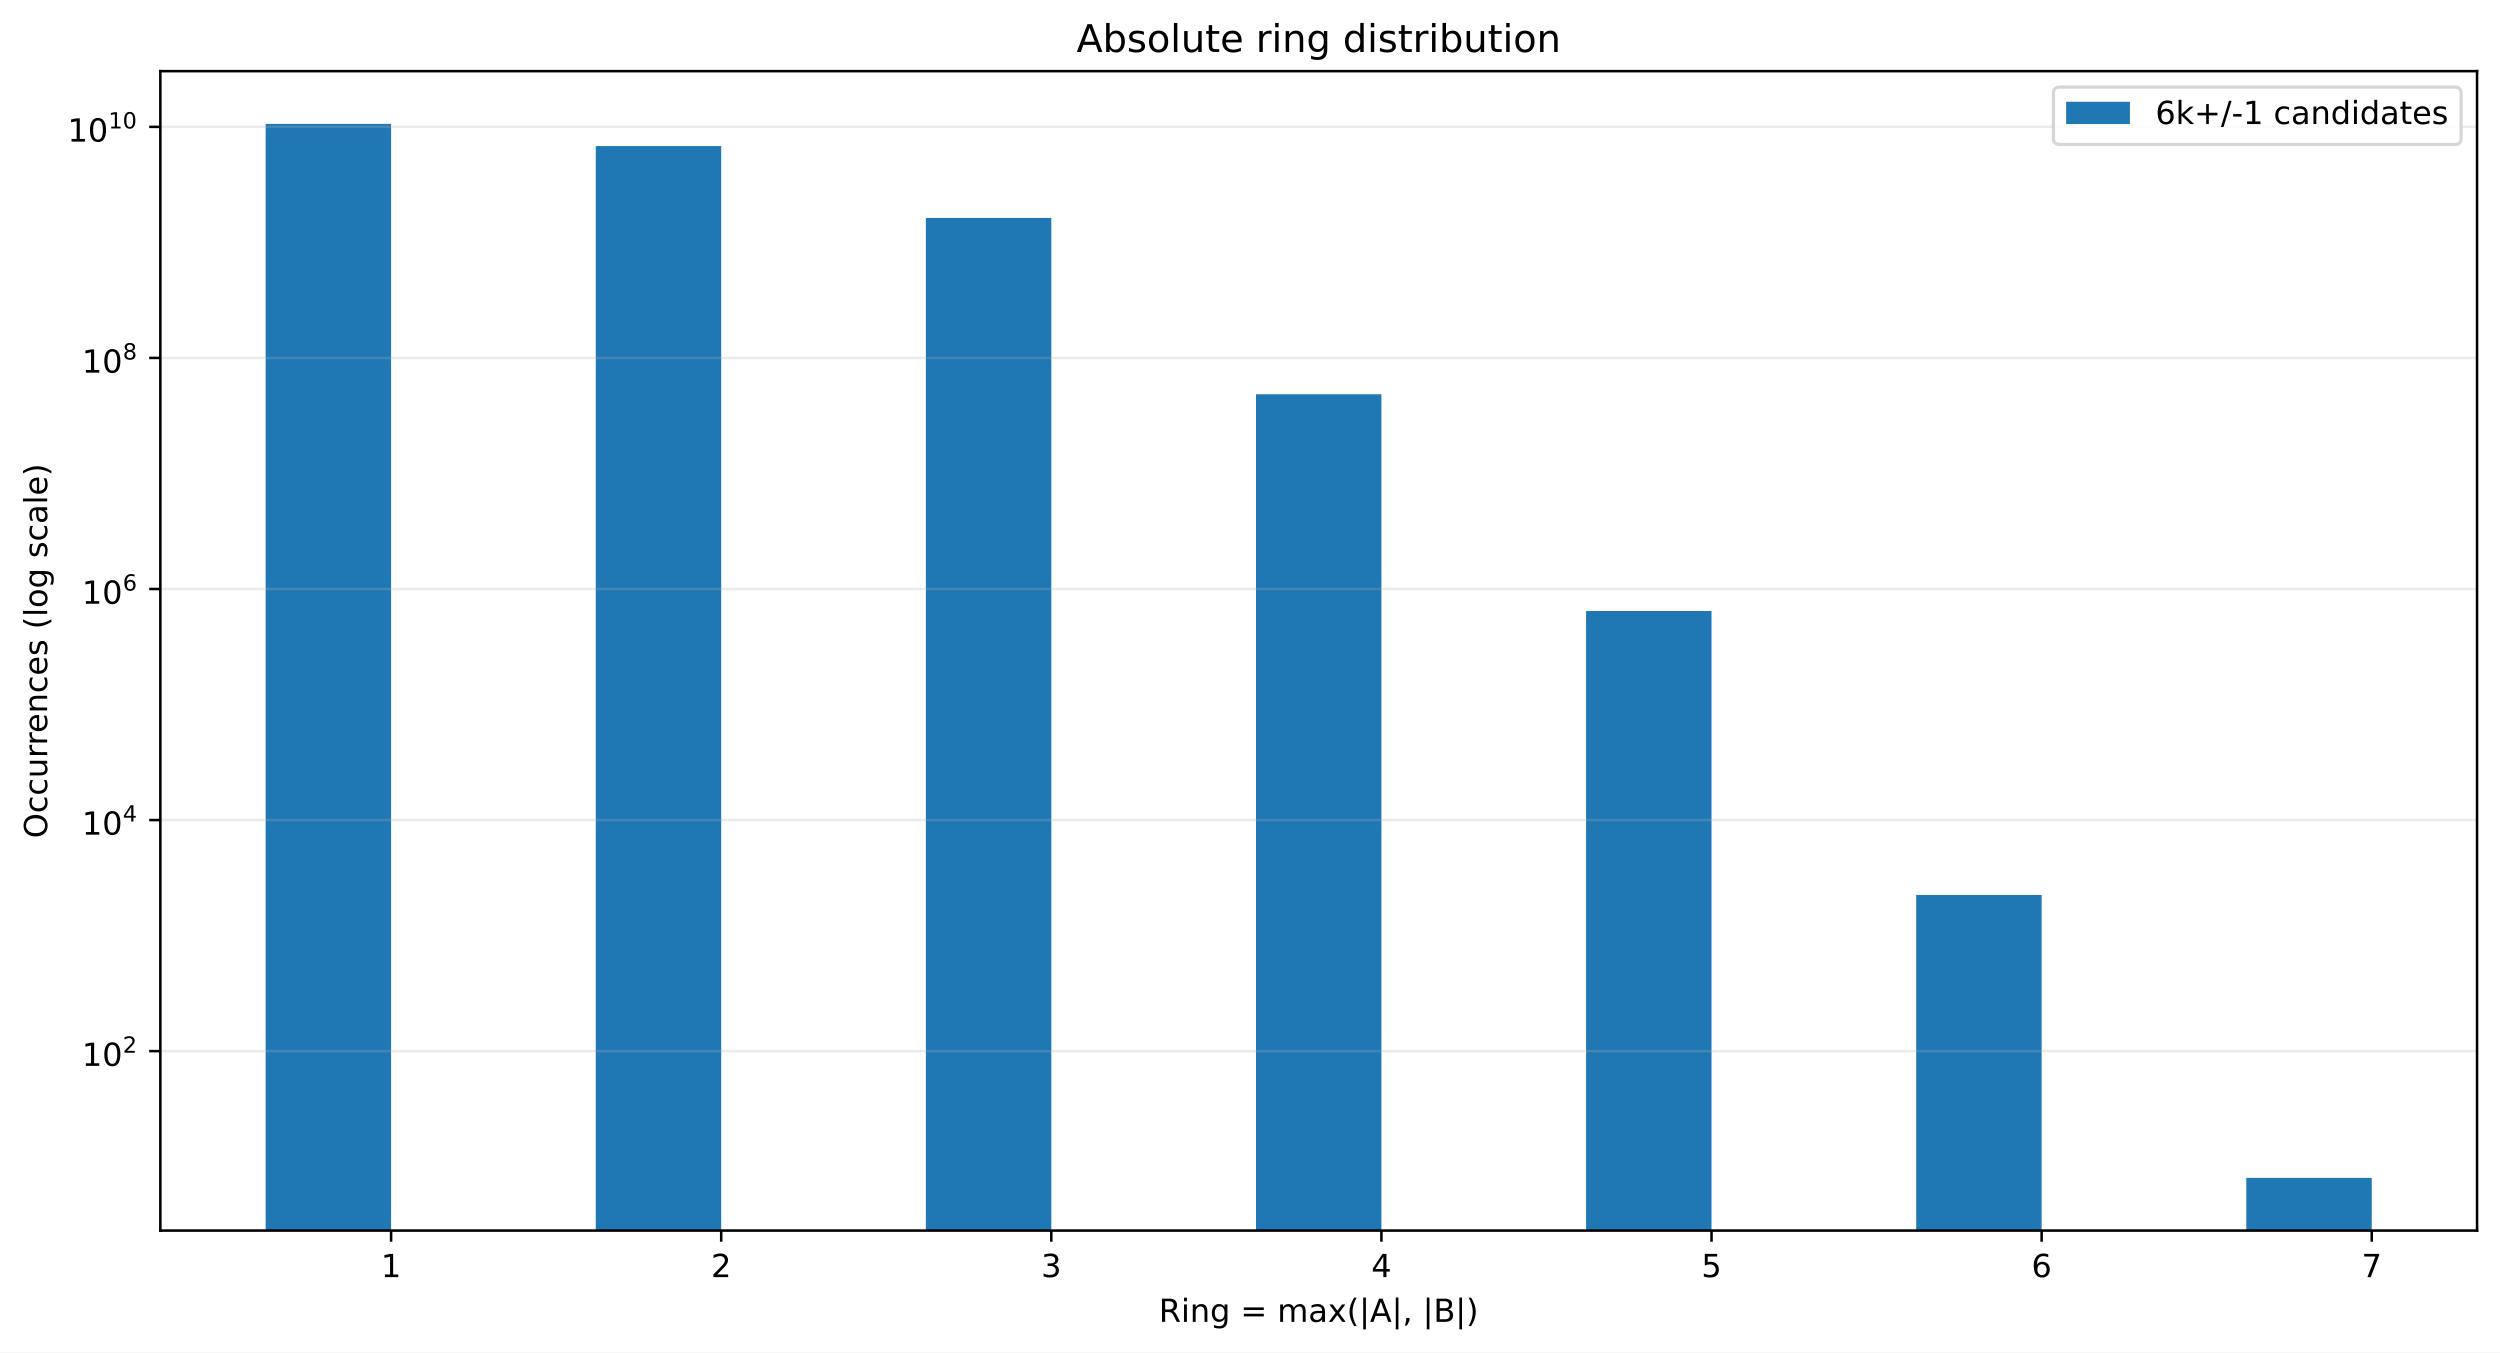
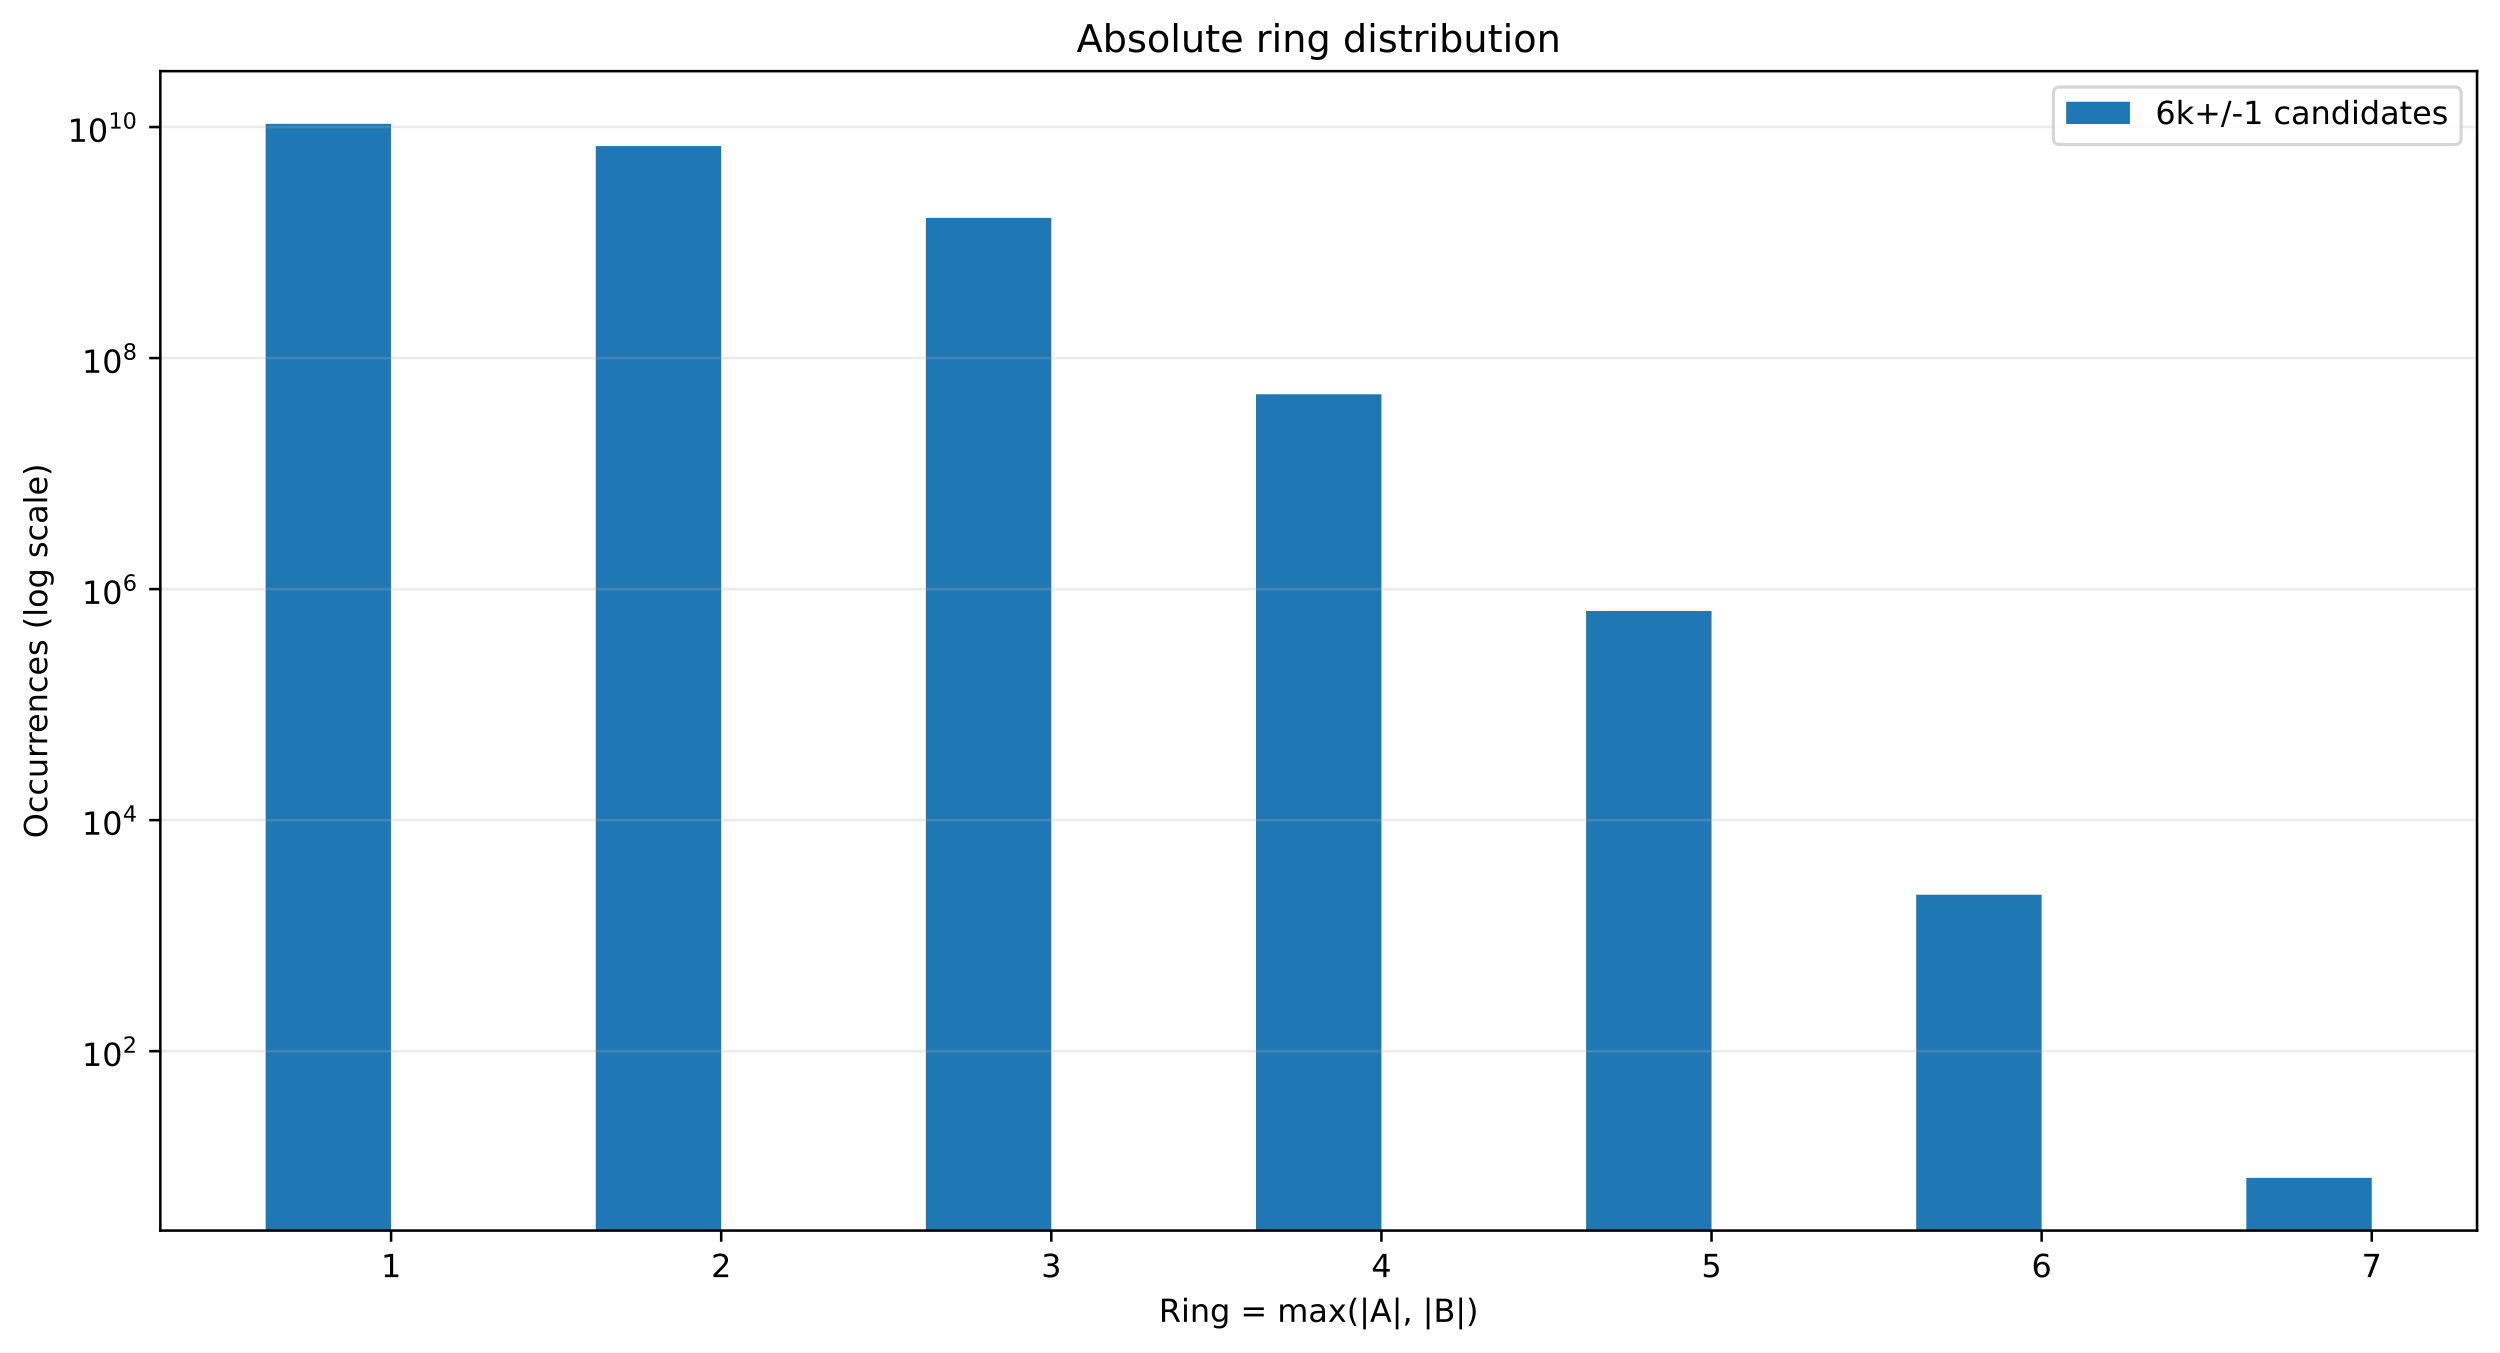
<svg xmlns="http://www.w3.org/2000/svg" xmlns:xlink="http://www.w3.org/1999/xlink" width="784.258pt" height="424.28pt" viewBox="0 0 784.258 424.28" version="1.1">
  <defs>
    <style type="text/css">*{stroke-linejoin: round; stroke-linecap: butt}</style>
  </defs>
  <g id="figure_1">
    <g id="patch_1">
      <path d="M 0 424.28  L 784.258 424.28  L 784.258 0  L 0 0  z " style="fill: #ffffff" />
    </g>
    <g id="axes_1">
      <g id="patch_2">
        <path d="M 50.301 386.036  L 777.058 386.036  L 777.058 22.318  L 50.301 22.318  z " style="fill: #ffffff" />
      </g>
      <g id="patch_3">
-         <path d="M 83.335 36646.084  L 122.687 36646.084  L 122.687 38.851  L 83.335 38.851  z " clip-path="url(#p91daa120c6)" style="fill: #1f77b4" />
+         <path d="M 83.335 36639.866  L 122.687 36639.866  L 122.687 38.851  L 83.335 38.851  z " clip-path="url(#p62191af6bd)" style="fill: #1f77b4" />
      </g>
      <g id="patch_4">
-         <path d="M 186.891 36646.084  L 226.243 36646.084  L 226.243 45.827  L 186.891 45.827  z " clip-path="url(#p91daa120c6)" style="fill: #1f77b4" />
+         <path d="M 186.891 36639.866  L 226.243 36639.866  L 226.243 45.826  L 186.891 45.826  z " clip-path="url(#p62191af6bd)" style="fill: #1f77b4" />
      </g>
      <g id="patch_5">
-         <path d="M 290.448 36646.084  L 329.799 36646.084  L 329.799 68.359  L 290.448 68.359  z " clip-path="url(#p91daa120c6)" style="fill: #1f77b4" />
+         <path d="M 290.448 36639.866  L 329.799 36639.866  L 329.799 68.354  L 290.448 68.354  z " clip-path="url(#p62191af6bd)" style="fill: #1f77b4" />
      </g>
      <g id="patch_6">
-         <path d="M 394.004 36646.084  L 433.355 36646.084  L 433.355 123.689  L 394.004 123.689  z " clip-path="url(#p91daa120c6)" style="fill: #1f77b4" />
+         <path d="M 394.004 36639.866  L 433.355 36639.866  L 433.355 123.674  L 394.004 123.674  z " clip-path="url(#p62191af6bd)" style="fill: #1f77b4" />
      </g>
      <g id="patch_7">
-         <path d="M 497.56 36646.084  L 536.912 36646.084  L 536.912 191.675  L 497.56 191.675  z " clip-path="url(#p91daa120c6)" style="fill: #1f77b4" />
+         <path d="M 497.56 36639.866  L 536.912 36639.866  L 536.912 191.649  L 497.56 191.649  z " clip-path="url(#p62191af6bd)" style="fill: #1f77b4" />
      </g>
      <g id="patch_8">
-         <path d="M 601.116 36646.084  L 640.468 36646.084  L 640.468 280.739  L 601.116 280.739  z " clip-path="url(#p91daa120c6)" style="fill: #1f77b4" />
+         <path d="M 601.116 36639.866  L 640.468 36639.866  L 640.468 280.677  L 601.116 280.677  z " clip-path="url(#p62191af6bd)" style="fill: #1f77b4" />
      </g>
      <g id="patch_9">
-         <path d="M 704.673 36646.084  L 744.024 36646.084  L 744.024 369.503  L 704.673 369.503  z " clip-path="url(#p91daa120c6)" style="fill: #1f77b4" />
+         <path d="M 704.673 36639.866  L 744.024 36639.866  L 744.024 369.503  L 704.673 369.503  z " clip-path="url(#p62191af6bd)" style="fill: #1f77b4" />
      </g>
      <g id="matplotlib.axis_1">
        <g id="xtick_1">
          <g id="line2d_1">
            <defs>
-               <path id="m71ff2206bf" d="M 0 0  L 0 3.5  " style="stroke: #000000; stroke-width: 0.8" />
+               <path id="m7732b239c2" d="M 0 0  L 0 3.5  " style="stroke: #000000; stroke-width: 0.8" />
            </defs>
            <g>
-               <use xlink:href="#m71ff2206bf" x="122.687" y="386.036" style="stroke: #000000; stroke-width: 0.8" />
+               <use xlink:href="#m7732b239c2" x="122.687" y="386.036" style="stroke: #000000; stroke-width: 0.8" />
            </g>
          </g>
          <g id="text_1">
            <g transform="translate(119.5053 400.6334) scale(0.1 -0.1)">
              <defs>
                <path id="DejaVuSans-14" d="M 794 531  L 1825 531  L 1825 4091  L 703 3866  L 703 4441  L 1819 4666  L 2450 4666  L 2450 531  L 3481 531  L 3481 0  L 794 0  L 794 531  z " transform="scale(0.015625)" />
              </defs>
              <use xlink:href="#DejaVuSans-14" />
            </g>
          </g>
        </g>
        <g id="xtick_2">
          <g id="line2d_2">
            <g>
-               <use xlink:href="#m71ff2206bf" x="226.243" y="386.036" style="stroke: #000000; stroke-width: 0.8" />
+               <use xlink:href="#m7732b239c2" x="226.243" y="386.036" style="stroke: #000000; stroke-width: 0.8" />
            </g>
          </g>
          <g id="text_2">
            <g transform="translate(223.0616 400.6334) scale(0.1 -0.1)">
              <defs>
                <path id="DejaVuSans-15" d="M 1228 531  L 3431 531  L 3431 0  L 469 0  L 469 531  Q 828 903 1448 1529  Q 2069 2156 2228 2338  Q 2531 2678 2651 2914  Q 2772 3150 2772 3378  Q 2772 3750 2511 3984  Q 2250 4219 1831 4219  Q 1534 4219 1204 4116  Q 875 4013 500 3803  L 500 4441  Q 881 4594 1212 4672  Q 1544 4750 1819 4750  Q 2544 4750 2975 4387  Q 3406 4025 3406 3419  Q 3406 3131 3298 2873  Q 3191 2616 2906 2266  Q 2828 2175 2409 1742  Q 1991 1309 1228 531  z " transform="scale(0.015625)" />
              </defs>
              <use xlink:href="#DejaVuSans-15" />
            </g>
          </g>
        </g>
        <g id="xtick_3">
          <g id="line2d_3">
            <g>
-               <use xlink:href="#m71ff2206bf" x="329.799" y="386.036" style="stroke: #000000; stroke-width: 0.8" />
+               <use xlink:href="#m7732b239c2" x="329.799" y="386.036" style="stroke: #000000; stroke-width: 0.8" />
            </g>
          </g>
          <g id="text_3">
            <g transform="translate(326.6178 400.6334) scale(0.1 -0.1)">
              <defs>
                <path id="DejaVuSans-16" d="M 2597 2516  Q 3050 2419 3304 2112  Q 3559 1806 3559 1356  Q 3559 666 3084 287  Q 2609 -91 1734 -91  Q 1441 -91 1130 -33  Q 819 25 488 141  L 488 750  Q 750 597 1062 519  Q 1375 441 1716 441  Q 2309 441 2620 675  Q 2931 909 2931 1356  Q 2931 1769 2642 2001  Q 2353 2234 1838 2234  L 1294 2234  L 1294 2753  L 1863 2753  Q 2328 2753 2575 2939  Q 2822 3125 2822 3475  Q 2822 3834 2567 4026  Q 2313 4219 1838 4219  Q 1578 4219 1281 4162  Q 984 4106 628 3988  L 628 4550  Q 988 4650 1302 4700  Q 1616 4750 1894 4750  Q 2613 4750 3031 4423  Q 3450 4097 3450 3541  Q 3450 3153 3228 2886  Q 3006 2619 2597 2516  z " transform="scale(0.015625)" />
              </defs>
              <use xlink:href="#DejaVuSans-16" />
            </g>
          </g>
        </g>
        <g id="xtick_4">
          <g id="line2d_4">
            <g>
-               <use xlink:href="#m71ff2206bf" x="433.355" y="386.036" style="stroke: #000000; stroke-width: 0.8" />
+               <use xlink:href="#m7732b239c2" x="433.355" y="386.036" style="stroke: #000000; stroke-width: 0.8" />
            </g>
          </g>
          <g id="text_4">
            <g transform="translate(430.174 400.6334) scale(0.1 -0.1)">
              <defs>
                <path id="DejaVuSans-17" d="M 2419 4116  L 825 1625  L 2419 1625  L 2419 4116  z M 2253 4666  L 3047 4666  L 3047 1625  L 3713 1625  L 3713 1100  L 3047 1100  L 3047 0  L 2419 0  L 2419 1100  L 313 1100  L 313 1709  L 2253 4666  z " transform="scale(0.015625)" />
              </defs>
              <use xlink:href="#DejaVuSans-17" />
            </g>
          </g>
        </g>
        <g id="xtick_5">
          <g id="line2d_5">
            <g>
-               <use xlink:href="#m71ff2206bf" x="536.912" y="386.036" style="stroke: #000000; stroke-width: 0.8" />
+               <use xlink:href="#m7732b239c2" x="536.912" y="386.036" style="stroke: #000000; stroke-width: 0.8" />
            </g>
          </g>
          <g id="text_5">
            <g transform="translate(533.7303 400.6334) scale(0.1 -0.1)">
              <defs>
                <path id="DejaVuSans-18" d="M 691 4666  L 3169 4666  L 3169 4134  L 1269 4134  L 1269 2991  Q 1406 3038 1543 3061  Q 1681 3084 1819 3084  Q 2600 3084 3056 2656  Q 3513 2228 3513 1497  Q 3513 744 3044 326  Q 2575 -91 1722 -91  Q 1428 -91 1123 -41  Q 819 9 494 109  L 494 744  Q 775 591 1075 516  Q 1375 441 1709 441  Q 2250 441 2565 725  Q 2881 1009 2881 1497  Q 2881 1984 2565 2268  Q 2250 2553 1709 2553  Q 1456 2553 1204 2497  Q 953 2441 691 2322  L 691 4666  z " transform="scale(0.015625)" />
              </defs>
              <use xlink:href="#DejaVuSans-18" />
            </g>
          </g>
        </g>
        <g id="xtick_6">
          <g id="line2d_6">
            <g>
-               <use xlink:href="#m71ff2206bf" x="640.468" y="386.036" style="stroke: #000000; stroke-width: 0.8" />
+               <use xlink:href="#m7732b239c2" x="640.468" y="386.036" style="stroke: #000000; stroke-width: 0.8" />
            </g>
          </g>
          <g id="text_6">
            <g transform="translate(637.2865 400.6334) scale(0.1 -0.1)">
              <defs>
                <path id="DejaVuSans-19" d="M 2113 2584  Q 1688 2584 1439 2293  Q 1191 2003 1191 1497  Q 1191 994 1439 701  Q 1688 409 2113 409  Q 2538 409 2786 701  Q 3034 994 3034 1497  Q 3034 2003 2786 2293  Q 2538 2584 2113 2584  z M 3366 4563  L 3366 3988  Q 3128 4100 2886 4159  Q 2644 4219 2406 4219  Q 1781 4219 1451 3797  Q 1122 3375 1075 2522  Q 1259 2794 1537 2939  Q 1816 3084 2150 3084  Q 2853 3084 3261 2657  Q 3669 2231 3669 1497  Q 3669 778 3244 343  Q 2819 -91 2113 -91  Q 1303 -91 875 529  Q 447 1150 447 2328  Q 447 3434 972 4092  Q 1497 4750 2381 4750  Q 2619 4750 2861 4703  Q 3103 4656 3366 4563  z " transform="scale(0.015625)" />
              </defs>
              <use xlink:href="#DejaVuSans-19" />
            </g>
          </g>
        </g>
        <g id="xtick_7">
          <g id="line2d_7">
            <g>
-               <use xlink:href="#m71ff2206bf" x="744.024" y="386.036" style="stroke: #000000; stroke-width: 0.8" />
+               <use xlink:href="#m7732b239c2" x="744.024" y="386.036" style="stroke: #000000; stroke-width: 0.8" />
            </g>
          </g>
          <g id="text_7">
            <g transform="translate(740.8427 400.6334) scale(0.1 -0.1)">
              <defs>
                <path id="DejaVuSans-1a" d="M 525 4666  L 3525 4666  L 3525 4397  L 1831 0  L 1172 0  L 2766 4134  L 525 4134  L 525 4666  z " transform="scale(0.015625)" />
              </defs>
              <use xlink:href="#DejaVuSans-1a" />
            </g>
          </g>
        </g>
        <g id="text_8">
          <g transform="translate(363.5437 414.678) scale(0.1 -0.1)">
            <defs>
              <path id="DejaVuSans-35" d="M 2841 2188  Q 3044 2119 3236 1894  Q 3428 1669 3622 1275  L 4263 0  L 3584 0  L 2988 1197  Q 2756 1666 2539 1819  Q 2322 1972 1947 1972  L 1259 1972  L 1259 0  L 628 0  L 628 4666  L 2053 4666  Q 2853 4666 3247 4331  Q 3641 3997 3641 3322  Q 3641 2881 3436 2590  Q 3231 2300 2841 2188  z M 1259 4147  L 1259 2491  L 2053 2491  Q 2509 2491 2742 2702  Q 2975 2913 2975 3322  Q 2975 3731 2742 3939  Q 2509 4147 2053 4147  L 1259 4147  z " transform="scale(0.015625)" />
              <path id="DejaVuSans-4c" d="M 603 3500  L 1178 3500  L 1178 0  L 603 0  L 603 3500  z M 603 4863  L 1178 4863  L 1178 4134  L 603 4134  L 603 4863  z " transform="scale(0.015625)" />
              <path id="DejaVuSans-51" d="M 3513 2113  L 3513 0  L 2938 0  L 2938 2094  Q 2938 2591 2744 2837  Q 2550 3084 2163 3084  Q 1697 3084 1428 2787  Q 1159 2491 1159 1978  L 1159 0  L 581 0  L 581 3500  L 1159 3500  L 1159 2956  Q 1366 3272 1645 3428  Q 1925 3584 2291 3584  Q 2894 3584 3203 3211  Q 3513 2838 3513 2113  z " transform="scale(0.015625)" />
              <path id="DejaVuSans-4a" d="M 2906 1791  Q 2906 2416 2648 2759  Q 2391 3103 1925 3103  Q 1463 3103 1205 2759  Q 947 2416 947 1791  Q 947 1169 1205 825  Q 1463 481 1925 481  Q 2391 481 2648 825  Q 2906 1169 2906 1791  z M 3481 434  Q 3481 -459 3084 -895  Q 2688 -1331 1869 -1331  Q 1566 -1331 1297 -1286  Q 1028 -1241 775 -1147  L 775 -588  Q 1028 -725 1275 -790  Q 1522 -856 1778 -856  Q 2344 -856 2625 -561  Q 2906 -266 2906 331  L 2906 616  Q 2728 306 2450 153  Q 2172 0 1784 0  Q 1141 0 747 490  Q 353 981 353 1791  Q 353 2603 747 3093  Q 1141 3584 1784 3584  Q 2172 3584 2450 3431  Q 2728 3278 2906 2969  L 2906 3500  L 3481 3500  L 3481 434  z " transform="scale(0.015625)" />
              <path id="DejaVuSans-3" transform="scale(0.015625)" />
              <path id="DejaVuSans-20" d="M 678 2906  L 4684 2906  L 4684 2381  L 678 2381  L 678 2906  z M 678 1631  L 4684 1631  L 4684 1100  L 678 1100  L 678 1631  z " transform="scale(0.015625)" />
              <path id="DejaVuSans-50" d="M 3328 2828  Q 3544 3216 3844 3400  Q 4144 3584 4550 3584  Q 5097 3584 5394 3201  Q 5691 2819 5691 2113  L 5691 0  L 5113 0  L 5113 2094  Q 5113 2597 4934 2840  Q 4756 3084 4391 3084  Q 3944 3084 3684 2787  Q 3425 2491 3425 1978  L 3425 0  L 2847 0  L 2847 2094  Q 2847 2600 2669 2842  Q 2491 3084 2119 3084  Q 1678 3084 1418 2786  Q 1159 2488 1159 1978  L 1159 0  L 581 0  L 581 3500  L 1159 3500  L 1159 2956  Q 1356 3278 1631 3431  Q 1906 3584 2284 3584  Q 2666 3584 2933 3390  Q 3200 3197 3328 2828  z " transform="scale(0.015625)" />
              <path id="DejaVuSans-44" d="M 2194 1759  Q 1497 1759 1228 1600  Q 959 1441 959 1056  Q 959 750 1161 570  Q 1363 391 1709 391  Q 2188 391 2477 730  Q 2766 1069 2766 1631  L 2766 1759  L 2194 1759  z M 3341 1997  L 3341 0  L 2766 0  L 2766 531  Q 2569 213 2275 61  Q 1981 -91 1556 -91  Q 1019 -91 701 211  Q 384 513 384 1019  Q 384 1609 779 1909  Q 1175 2209 1959 2209  L 2766 2209  L 2766 2266  Q 2766 2663 2505 2880  Q 2244 3097 1772 3097  Q 1472 3097 1187 3025  Q 903 2953 641 2809  L 641 3341  Q 956 3463 1253 3523  Q 1550 3584 1831 3584  Q 2591 3584 2966 3190  Q 3341 2797 3341 1997  z " transform="scale(0.015625)" />
              <path id="DejaVuSans-5b" d="M 3513 3500  L 2247 1797  L 3578 0  L 2900 0  L 1881 1375  L 863 0  L 184 0  L 1544 1831  L 300 3500  L 978 3500  L 1906 2253  L 2834 3500  L 3513 3500  z " transform="scale(0.015625)" />
              <path id="DejaVuSans-b" d="M 1984 4856  Q 1566 4138 1362 3434  Q 1159 2731 1159 2009  Q 1159 1288 1364 580  Q 1569 -128 1984 -844  L 1484 -844  Q 1016 -109 783 600  Q 550 1309 550 2009  Q 550 2706 781 3412  Q 1013 4119 1484 4856  L 1984 4856  z " transform="scale(0.015625)" />
              <path id="DejaVuSans-5f" d="M 1344 4891  L 1344 -1509  L 813 -1509  L 813 4891  L 1344 4891  z " transform="scale(0.015625)" />
              <path id="DejaVuSans-24" d="M 2188 4044  L 1331 1722  L 3047 1722  L 2188 4044  z M 1831 4666  L 2547 4666  L 4325 0  L 3669 0  L 3244 1197  L 1141 1197  L 716 0  L 50 0  L 1831 4666  z " transform="scale(0.015625)" />
              <path id="DejaVuSans-f" d="M 750 794  L 1409 794  L 1409 256  L 897 -744  L 494 -744  L 750 256  L 750 794  z " transform="scale(0.015625)" />
              <path id="DejaVuSans-25" d="M 1259 2228  L 1259 519  L 2272 519  Q 2781 519 3026 730  Q 3272 941 3272 1375  Q 3272 1813 3026 2020  Q 2781 2228 2272 2228  L 1259 2228  z M 1259 4147  L 1259 2741  L 2194 2741  Q 2656 2741 2882 2914  Q 3109 3088 3109 3444  Q 3109 3797 2882 3972  Q 2656 4147 2194 4147  L 1259 4147  z M 628 4666  L 2241 4666  Q 2963 4666 3353 4366  Q 3744 4066 3744 3513  Q 3744 3084 3544 2831  Q 3344 2578 2956 2516  Q 3422 2416 3680 2098  Q 3938 1781 3938 1306  Q 3938 681 3513 340  Q 3088 0 2303 0  L 628 0  L 628 4666  z " transform="scale(0.015625)" />
              <path id="DejaVuSans-c" d="M 513 4856  L 1013 4856  Q 1481 4119 1714 3412  Q 1947 2706 1947 2009  Q 1947 1309 1714 600  Q 1481 -109 1013 -844  L 513 -844  Q 928 -128 1133 580  Q 1338 1288 1338 2009  Q 1338 2731 1133 3434  Q 928 4138 513 4856  z " transform="scale(0.015625)" />
            </defs>
            <use xlink:href="#DejaVuSans-35" />
            <use xlink:href="#DejaVuSans-4c" transform="translate(69.48438 0)" />
            <use xlink:href="#DejaVuSans-51" transform="translate(97.26562 0)" />
            <use xlink:href="#DejaVuSans-4a" transform="translate(160.6406 0)" />
            <use xlink:href="#DejaVuSans-3" transform="translate(224.125 0)" />
            <use xlink:href="#DejaVuSans-20" transform="translate(255.9062 0)" />
            <use xlink:href="#DejaVuSans-3" transform="translate(339.7031 0)" />
            <use xlink:href="#DejaVuSans-50" transform="translate(371.4844 0)" />
            <use xlink:href="#DejaVuSans-44" transform="translate(468.8906 0)" />
            <use xlink:href="#DejaVuSans-5b" transform="translate(530.1719 0)" />
            <use xlink:href="#DejaVuSans-b" transform="translate(589.3594 0)" />
            <use xlink:href="#DejaVuSans-5f" transform="translate(628.375 0)" />
            <use xlink:href="#DejaVuSans-24" transform="translate(662.0625 0)" />
            <use xlink:href="#DejaVuSans-5f" transform="translate(730.4688 0)" />
            <use xlink:href="#DejaVuSans-f" transform="translate(764.1562 0)" />
            <use xlink:href="#DejaVuSans-3" transform="translate(795.9375 0)" />
            <use xlink:href="#DejaVuSans-5f" transform="translate(827.7188 0)" />
            <use xlink:href="#DejaVuSans-25" transform="translate(861.4062 0)" />
            <use xlink:href="#DejaVuSans-5f" transform="translate(930.0156 0)" />
            <use xlink:href="#DejaVuSans-c" transform="translate(963.7031 0)" />
          </g>
        </g>
      </g>
      <g id="matplotlib.axis_2">
        <g id="ytick_1">
          <g id="line2d_8">
-             <path d="M 50.301 329.747  L 777.058 329.747  " clip-path="url(#p91daa120c6)" style="fill: none; stroke: #b0b0b0; stroke-opacity: 0.25; stroke-width: 0.8; stroke-linecap: square" />
+             <path d="M 50.301 329.754  L 777.058 329.754  " clip-path="url(#p62191af6bd)" style="fill: none; stroke: #b0b0b0; stroke-opacity: 0.25; stroke-width: 0.8; stroke-linecap: square" />
          </g>
          <g id="line2d_9">
            <defs>
-               <path id="m5c52ef8bdc" d="M 0 0  L -3.5 0  " style="stroke: #000000; stroke-width: 0.8" />
+               <path id="m9485ca4b21" d="M 0 0  L -3.5 0  " style="stroke: #000000; stroke-width: 0.8" />
            </defs>
            <g>
-               <use xlink:href="#m5c52ef8bdc" x="50.301" y="329.747" style="stroke: #000000; stroke-width: 0.8" />
+               <use xlink:href="#m9485ca4b21" x="50.301" y="329.754" style="stroke: #000000; stroke-width: 0.8" />
            </g>
          </g>
          <g id="text_9">
-             <g transform="translate(25.70078 334.4469) scale(0.1 -0.1)">
+             <g transform="translate(25.70078 334.4537) scale(0.1 -0.1)">
              <defs>
                <path id="DejaVuSans-13" d="M 2034 4250  Q 1547 4250 1301 3770  Q 1056 3291 1056 2328  Q 1056 1369 1301 889  Q 1547 409 2034 409  Q 2525 409 2770 889  Q 3016 1369 3016 2328  Q 3016 3291 2770 3770  Q 2525 4250 2034 4250  z M 2034 4750  Q 2819 4750 3233 4129  Q 3647 3509 3647 2328  Q 3647 1150 3233 529  Q 2819 -91 2034 -91  Q 1250 -91 836 529  Q 422 1150 422 2328  Q 422 3509 836 4129  Q 1250 4750 2034 4750  z " transform="scale(0.015625)" />
              </defs>
              <use xlink:href="#DejaVuSans-14" transform="translate(0 0.746875)" />
              <use xlink:href="#DejaVuSans-13" transform="translate(63.62305 0.746875)" />
              <use xlink:href="#DejaVuSans-15" transform="translate(128.2031 42.04688) scale(0.7)" />
            </g>
          </g>
        </g>
        <g id="ytick_2">
          <g id="line2d_10">
-             <path d="M 50.301 257.259  L 777.058 257.259  " clip-path="url(#p91daa120c6)" style="fill: none; stroke: #b0b0b0; stroke-opacity: 0.25; stroke-width: 0.8; stroke-linecap: square" />
+             <path d="M 50.301 257.278  L 777.058 257.278  " clip-path="url(#p62191af6bd)" style="fill: none; stroke: #b0b0b0; stroke-opacity: 0.25; stroke-width: 0.8; stroke-linecap: square" />
          </g>
          <g id="line2d_11">
            <g>
-               <use xlink:href="#m5c52ef8bdc" x="50.301" y="257.259" style="stroke: #000000; stroke-width: 0.8" />
+               <use xlink:href="#m9485ca4b21" x="50.301" y="257.278" style="stroke: #000000; stroke-width: 0.8" />
            </g>
          </g>
          <g id="text_10">
-             <g transform="translate(25.70078 261.9092) scale(0.1 -0.1)">
+             <g transform="translate(25.70078 261.9285) scale(0.1 -0.1)">
              <use xlink:href="#DejaVuSans-14" transform="translate(0 0.665625)" />
              <use xlink:href="#DejaVuSans-13" transform="translate(63.62305 0.665625)" />
              <use xlink:href="#DejaVuSans-17" transform="translate(128.2031 41.96563) scale(0.7)" />
            </g>
          </g>
        </g>
        <g id="ytick_3">
          <g id="line2d_12">
-             <path d="M 50.301 184.772  L 777.058 184.772  " clip-path="url(#p91daa120c6)" style="fill: none; stroke: #b0b0b0; stroke-opacity: 0.25; stroke-width: 0.8; stroke-linecap: square" />
+             <path d="M 50.301 184.803  L 777.058 184.803  " clip-path="url(#p62191af6bd)" style="fill: none; stroke: #b0b0b0; stroke-opacity: 0.25; stroke-width: 0.8; stroke-linecap: square" />
          </g>
          <g id="line2d_13">
            <g>
-               <use xlink:href="#m5c52ef8bdc" x="50.301" y="184.772" style="stroke: #000000; stroke-width: 0.8" />
+               <use xlink:href="#m9485ca4b21" x="50.301" y="184.803" style="stroke: #000000; stroke-width: 0.8" />
            </g>
          </g>
          <g id="text_11">
-             <g transform="translate(25.70078 189.4715) scale(0.1 -0.1)">
+             <g transform="translate(25.70078 189.5032) scale(0.1 -0.1)">
              <use xlink:href="#DejaVuSans-14" transform="translate(0 0.746875)" />
              <use xlink:href="#DejaVuSans-13" transform="translate(63.62305 0.746875)" />
              <use xlink:href="#DejaVuSans-19" transform="translate(128.2031 42.04688) scale(0.7)" />
            </g>
          </g>
        </g>
        <g id="ytick_4">
          <g id="line2d_14">
-             <path d="M 50.301 112.284  L 777.058 112.284  " clip-path="url(#p91daa120c6)" style="fill: none; stroke: #b0b0b0; stroke-opacity: 0.25; stroke-width: 0.8; stroke-linecap: square" />
+             <path d="M 50.301 112.328  L 777.058 112.328  " clip-path="url(#p62191af6bd)" style="fill: none; stroke: #b0b0b0; stroke-opacity: 0.25; stroke-width: 0.8; stroke-linecap: square" />
          </g>
          <g id="line2d_15">
            <g>
-               <use xlink:href="#m5c52ef8bdc" x="50.301" y="112.284" style="stroke: #000000; stroke-width: 0.8" />
+               <use xlink:href="#m9485ca4b21" x="50.301" y="112.328" style="stroke: #000000; stroke-width: 0.8" />
            </g>
          </g>
          <g id="text_12">
-             <g transform="translate(25.70078 116.9838) scale(0.1 -0.1)">
+             <g transform="translate(25.70078 117.0279) scale(0.1 -0.1)">
              <defs>
                <path id="DejaVuSans-1b" d="M 2034 2216  Q 1584 2216 1326 1975  Q 1069 1734 1069 1313  Q 1069 891 1326 650  Q 1584 409 2034 409  Q 2484 409 2743 651  Q 3003 894 3003 1313  Q 3003 1734 2745 1975  Q 2488 2216 2034 2216  z M 1403 2484  Q 997 2584 770 2862  Q 544 3141 544 3541  Q 544 4100 942 4425  Q 1341 4750 2034 4750  Q 2731 4750 3128 4425  Q 3525 4100 3525 3541  Q 3525 3141 3298 2862  Q 3072 2584 2669 2484  Q 3125 2378 3379 2068  Q 3634 1759 3634 1313  Q 3634 634 3220 271  Q 2806 -91 2034 -91  Q 1263 -91 848 271  Q 434 634 434 1313  Q 434 1759 690 2068  Q 947 2378 1403 2484  z M 1172 3481  Q 1172 3119 1398 2916  Q 1625 2713 2034 2713  Q 2441 2713 2670 2916  Q 2900 3119 2900 3481  Q 2900 3844 2670 4047  Q 2441 4250 2034 4250  Q 1625 4250 1398 4047  Q 1172 3844 1172 3481  z " transform="scale(0.015625)" />
              </defs>
              <use xlink:href="#DejaVuSans-14" transform="translate(0 0.746875)" />
              <use xlink:href="#DejaVuSans-13" transform="translate(63.62305 0.746875)" />
              <use xlink:href="#DejaVuSans-1b" transform="translate(128.2031 42.04688) scale(0.7)" />
            </g>
          </g>
        </g>
        <g id="ytick_5">
          <g id="line2d_16">
-             <path d="M 50.301 39.796  L 777.058 39.796  " clip-path="url(#p91daa120c6)" style="fill: none; stroke: #b0b0b0; stroke-opacity: 0.25; stroke-width: 0.8; stroke-linecap: square" />
+             <path d="M 50.301 39.853  L 777.058 39.853  " clip-path="url(#p62191af6bd)" style="fill: none; stroke: #b0b0b0; stroke-opacity: 0.25; stroke-width: 0.8; stroke-linecap: square" />
          </g>
          <g id="line2d_17">
            <g>
-               <use xlink:href="#m5c52ef8bdc" x="50.301" y="39.796" style="stroke: #000000; stroke-width: 0.8" />
+               <use xlink:href="#m9485ca4b21" x="50.301" y="39.853" style="stroke: #000000; stroke-width: 0.8" />
            </g>
          </g>
          <g id="text_13">
-             <g transform="translate(21.20078 44.49612) scale(0.1 -0.1)">
+             <g transform="translate(21.20078 44.55264) scale(0.1 -0.1)">
              <use xlink:href="#DejaVuSans-14" transform="translate(0 0.746875)" />
              <use xlink:href="#DejaVuSans-13" transform="translate(63.62305 0.746875)" />
              <use xlink:href="#DejaVuSans-14" transform="translate(128.2031 42.04688) scale(0.7)" />
              <use xlink:href="#DejaVuSans-13" transform="translate(172.7393 42.04688) scale(0.7)" />
            </g>
          </g>
        </g>
        <g id="text_14">
          <g transform="translate(14.79844 262.9551) rotate(-90) scale(0.1 -0.1)">
            <defs>
              <path id="DejaVuSans-32" d="M 2522 4238  Q 1834 4238 1429 3725  Q 1025 3213 1025 2328  Q 1025 1447 1429 934  Q 1834 422 2522 422  Q 3209 422 3611 934  Q 4013 1447 4013 2328  Q 4013 3213 3611 3725  Q 3209 4238 2522 4238  z M 2522 4750  Q 3503 4750 4090 4092  Q 4678 3434 4678 2328  Q 4678 1225 4090 567  Q 3503 -91 2522 -91  Q 1538 -91 948 565  Q 359 1222 359 2328  Q 359 3434 948 4092  Q 1538 4750 2522 4750  z " transform="scale(0.015625)" />
              <path id="DejaVuSans-46" d="M 3122 3366  L 3122 2828  Q 2878 2963 2633 3030  Q 2388 3097 2138 3097  Q 1578 3097 1268 2742  Q 959 2388 959 1747  Q 959 1106 1268 751  Q 1578 397 2138 397  Q 2388 397 2633 464  Q 2878 531 3122 666  L 3122 134  Q 2881 22 2623 -34  Q 2366 -91 2075 -91  Q 1284 -91 818 406  Q 353 903 353 1747  Q 353 2603 823 3093  Q 1294 3584 2113 3584  Q 2378 3584 2631 3529  Q 2884 3475 3122 3366  z " transform="scale(0.015625)" />
              <path id="DejaVuSans-58" d="M 544 1381  L 544 3500  L 1119 3500  L 1119 1403  Q 1119 906 1312 657  Q 1506 409 1894 409  Q 2359 409 2629 706  Q 2900 1003 2900 1516  L 2900 3500  L 3475 3500  L 3475 0  L 2900 0  L 2900 538  Q 2691 219 2414 64  Q 2138 -91 1772 -91  Q 1169 -91 856 284  Q 544 659 544 1381  z M 1991 3584  L 1991 3584  z " transform="scale(0.015625)" />
              <path id="DejaVuSans-55" d="M 2631 2963  Q 2534 3019 2420 3045  Q 2306 3072 2169 3072  Q 1681 3072 1420 2755  Q 1159 2438 1159 1844  L 1159 0  L 581 0  L 581 3500  L 1159 3500  L 1159 2956  Q 1341 3275 1631 3429  Q 1922 3584 2338 3584  Q 2397 3584 2469 3576  Q 2541 3569 2628 3553  L 2631 2963  z " transform="scale(0.015625)" />
              <path id="DejaVuSans-48" d="M 3597 1894  L 3597 1613  L 953 1613  Q 991 1019 1311 708  Q 1631 397 2203 397  Q 2534 397 2845 478  Q 3156 559 3463 722  L 3463 178  Q 3153 47 2828 -22  Q 2503 -91 2169 -91  Q 1331 -91 842 396  Q 353 884 353 1716  Q 353 2575 817 3079  Q 1281 3584 2069 3584  Q 2775 3584 3186 3129  Q 3597 2675 3597 1894  z M 3022 2063  Q 3016 2534 2758 2815  Q 2500 3097 2075 3097  Q 1594 3097 1305 2825  Q 1016 2553 972 2059  L 3022 2063  z " transform="scale(0.015625)" />
              <path id="DejaVuSans-56" d="M 2834 3397  L 2834 2853  Q 2591 2978 2328 3040  Q 2066 3103 1784 3103  Q 1356 3103 1142 2972  Q 928 2841 928 2578  Q 928 2378 1081 2264  Q 1234 2150 1697 2047  L 1894 2003  Q 2506 1872 2764 1633  Q 3022 1394 3022 966  Q 3022 478 2636 193  Q 2250 -91 1575 -91  Q 1294 -91 989 -36  Q 684 19 347 128  L 347 722  Q 666 556 975 473  Q 1284 391 1588 391  Q 1994 391 2212 530  Q 2431 669 2431 922  Q 2431 1156 2273 1281  Q 2116 1406 1581 1522  L 1381 1569  Q 847 1681 609 1914  Q 372 2147 372 2553  Q 372 3047 722 3315  Q 1072 3584 1716 3584  Q 2034 3584 2315 3537  Q 2597 3491 2834 3397  z " transform="scale(0.015625)" />
              <path id="DejaVuSans-4f" d="M 603 4863  L 1178 4863  L 1178 0  L 603 0  L 603 4863  z " transform="scale(0.015625)" />
              <path id="DejaVuSans-52" d="M 1959 3097  Q 1497 3097 1228 2736  Q 959 2375 959 1747  Q 959 1119 1226 758  Q 1494 397 1959 397  Q 2419 397 2687 759  Q 2956 1122 2956 1747  Q 2956 2369 2687 2733  Q 2419 3097 1959 3097  z M 1959 3584  Q 2709 3584 3137 3096  Q 3566 2609 3566 1747  Q 3566 888 3137 398  Q 2709 -91 1959 -91  Q 1206 -91 779 398  Q 353 888 353 1747  Q 353 2609 779 3096  Q 1206 3584 1959 3584  z " transform="scale(0.015625)" />
            </defs>
            <use xlink:href="#DejaVuSans-32" />
            <use xlink:href="#DejaVuSans-46" transform="translate(78.71875 0)" />
            <use xlink:href="#DejaVuSans-46" transform="translate(133.7031 0)" />
            <use xlink:href="#DejaVuSans-58" transform="translate(188.6875 0)" />
            <use xlink:href="#DejaVuSans-55" transform="translate(252.0625 0)" />
            <use xlink:href="#DejaVuSans-55" transform="translate(291.4219 0)" />
            <use xlink:href="#DejaVuSans-48" transform="translate(330.3281 0)" />
            <use xlink:href="#DejaVuSans-51" transform="translate(391.8594 0)" />
            <use xlink:href="#DejaVuSans-46" transform="translate(455.2344 0)" />
            <use xlink:href="#DejaVuSans-48" transform="translate(510.2188 0)" />
            <use xlink:href="#DejaVuSans-56" transform="translate(571.75 0)" />
            <use xlink:href="#DejaVuSans-3" transform="translate(623.8438 0)" />
            <use xlink:href="#DejaVuSans-b" transform="translate(655.625 0)" />
            <use xlink:href="#DejaVuSans-4f" transform="translate(694.6406 0)" />
            <use xlink:href="#DejaVuSans-52" transform="translate(722.4219 0)" />
            <use xlink:href="#DejaVuSans-4a" transform="translate(783.6094 0)" />
            <use xlink:href="#DejaVuSans-3" transform="translate(847.0938 0)" />
            <use xlink:href="#DejaVuSans-56" transform="translate(878.875 0)" />
            <use xlink:href="#DejaVuSans-46" transform="translate(930.9688 0)" />
            <use xlink:href="#DejaVuSans-44" transform="translate(985.9531 0)" />
            <use xlink:href="#DejaVuSans-4f" transform="translate(1047.234 0)" />
            <use xlink:href="#DejaVuSans-48" transform="translate(1075.016 0)" />
            <use xlink:href="#DejaVuSans-c" transform="translate(1136.547 0)" />
          </g>
        </g>
      </g>
      <g id="patch_10">
        <path d="M 50.301 386.036  L 50.301 22.318  " style="fill: none; stroke: #000000; stroke-width: 0.8; stroke-linejoin: miter; stroke-linecap: square" />
      </g>
      <g id="patch_11">
        <path d="M 777.058 386.036  L 777.058 22.318  " style="fill: none; stroke: #000000; stroke-width: 0.8; stroke-linejoin: miter; stroke-linecap: square" />
      </g>
      <g id="patch_12">
        <path d="M 50.301 386.036  L 777.058 386.036  " style="fill: none; stroke: #000000; stroke-width: 0.8; stroke-linejoin: miter; stroke-linecap: square" />
      </g>
      <g id="patch_13">
        <path d="M 50.301 22.318  L 777.058 22.318  " style="fill: none; stroke: #000000; stroke-width: 0.8; stroke-linejoin: miter; stroke-linecap: square" />
      </g>
      <g id="text_15">
        <g transform="translate(337.7055 16.31812) scale(0.12 -0.12)">
          <defs>
            <path id="DejaVuSans-45" d="M 3116 1747  Q 3116 2381 2855 2742  Q 2594 3103 2138 3103  Q 1681 3103 1420 2742  Q 1159 2381 1159 1747  Q 1159 1113 1420 752  Q 1681 391 2138 391  Q 2594 391 2855 752  Q 3116 1113 3116 1747  z M 1159 2969  Q 1341 3281 1617 3432  Q 1894 3584 2278 3584  Q 2916 3584 3314 3078  Q 3713 2572 3713 1747  Q 3713 922 3314 415  Q 2916 -91 2278 -91  Q 1894 -91 1617 61  Q 1341 213 1159 525  L 1159 0  L 581 0  L 581 4863  L 1159 4863  L 1159 2969  z " transform="scale(0.015625)" />
            <path id="DejaVuSans-57" d="M 1172 4494  L 1172 3500  L 2356 3500  L 2356 3053  L 1172 3053  L 1172 1153  Q 1172 725 1289 603  Q 1406 481 1766 481  L 2356 481  L 2356 0  L 1766 0  Q 1100 0 847 248  Q 594 497 594 1153  L 594 3053  L 172 3053  L 172 3500  L 594 3500  L 594 4494  L 1172 4494  z " transform="scale(0.015625)" />
            <path id="DejaVuSans-47" d="M 2906 2969  L 2906 4863  L 3481 4863  L 3481 0  L 2906 0  L 2906 525  Q 2725 213 2448 61  Q 2172 -91 1784 -91  Q 1150 -91 751 415  Q 353 922 353 1747  Q 353 2572 751 3078  Q 1150 3584 1784 3584  Q 2172 3584 2448 3432  Q 2725 3281 2906 2969  z M 947 1747  Q 947 1113 1208 752  Q 1469 391 1925 391  Q 2381 391 2643 752  Q 2906 1113 2906 1747  Q 2906 2381 2643 2742  Q 2381 3103 1925 3103  Q 1469 3103 1208 2742  Q 947 2381 947 1747  z " transform="scale(0.015625)" />
          </defs>
          <use xlink:href="#DejaVuSans-24" />
          <use xlink:href="#DejaVuSans-45" transform="translate(68.40625 0)" />
          <use xlink:href="#DejaVuSans-56" transform="translate(131.8906 0)" />
          <use xlink:href="#DejaVuSans-52" transform="translate(183.9844 0)" />
          <use xlink:href="#DejaVuSans-4f" transform="translate(245.1719 0)" />
          <use xlink:href="#DejaVuSans-58" transform="translate(272.9531 0)" />
          <use xlink:href="#DejaVuSans-57" transform="translate(336.3281 0)" />
          <use xlink:href="#DejaVuSans-48" transform="translate(375.5312 0)" />
          <use xlink:href="#DejaVuSans-3" transform="translate(437.0625 0)" />
          <use xlink:href="#DejaVuSans-55" transform="translate(468.8438 0)" />
          <use xlink:href="#DejaVuSans-4c" transform="translate(509.9531 0)" />
          <use xlink:href="#DejaVuSans-51" transform="translate(537.7344 0)" />
          <use xlink:href="#DejaVuSans-4a" transform="translate(601.1094 0)" />
          <use xlink:href="#DejaVuSans-3" transform="translate(664.5938 0)" />
          <use xlink:href="#DejaVuSans-47" transform="translate(696.375 0)" />
          <use xlink:href="#DejaVuSans-4c" transform="translate(759.8594 0)" />
          <use xlink:href="#DejaVuSans-56" transform="translate(787.6406 0)" />
          <use xlink:href="#DejaVuSans-57" transform="translate(839.7344 0)" />
          <use xlink:href="#DejaVuSans-55" transform="translate(878.9375 0)" />
          <use xlink:href="#DejaVuSans-4c" transform="translate(920.0469 0)" />
          <use xlink:href="#DejaVuSans-45" transform="translate(947.8281 0)" />
          <use xlink:href="#DejaVuSans-58" transform="translate(1011.312 0)" />
          <use xlink:href="#DejaVuSans-57" transform="translate(1074.688 0)" />
          <use xlink:href="#DejaVuSans-4c" transform="translate(1113.891 0)" />
          <use xlink:href="#DejaVuSans-52" transform="translate(1141.672 0)" />
          <use xlink:href="#DejaVuSans-51" transform="translate(1202.859 0)" />
        </g>
      </g>
      <g id="legend_1">
        <g id="patch_14">
          <path d="M 646.158 45.319  L 770.058 45.319  Q 772.058 45.319 772.058 43.319  L 772.058 29.318  Q 772.058 27.318 770.058 27.318  L 646.158 27.318  Q 644.158 27.318 644.158 29.318  L 644.158 43.319  Q 644.158 45.319 646.158 45.319  z " style="fill: #ffffff; opacity: 0.8; stroke: #cccccc; stroke-linejoin: miter" />
        </g>
        <g id="patch_15">
          <path d="M 648.158 38.917  L 668.158 38.917  L 668.158 31.917  L 648.158 31.917  z " style="fill: #1f77b4" />
        </g>
        <g id="text_16">
          <g transform="translate(676.1584 38.91656) scale(0.1 -0.1)">
            <defs>
              <path id="DejaVuSans-4e" d="M 581 4863  L 1159 4863  L 1159 1991  L 2875 3500  L 3609 3500  L 1753 1863  L 3688 0  L 2938 0  L 1159 1709  L 1159 0  L 581 0  L 581 4863  z " transform="scale(0.015625)" />
              <path id="DejaVuSans-e" d="M 2944 4013  L 2944 2272  L 4684 2272  L 4684 1741  L 2944 1741  L 2944 0  L 2419 0  L 2419 1741  L 678 1741  L 678 2272  L 2419 2272  L 2419 4013  L 2944 4013  z " transform="scale(0.015625)" />
              <path id="DejaVuSans-12" d="M 1625 4666  L 2156 4666  L 531 -594  L 0 -594  L 1625 4666  z " transform="scale(0.015625)" />
              <path id="DejaVuSans-10" d="M 313 2009  L 1997 2009  L 1997 1497  L 313 1497  L 313 2009  z " transform="scale(0.015625)" />
            </defs>
            <use xlink:href="#DejaVuSans-19" />
            <use xlink:href="#DejaVuSans-4e" transform="translate(63.625 0)" />
            <use xlink:href="#DejaVuSans-e" transform="translate(121.5312 0)" />
            <use xlink:href="#DejaVuSans-12" transform="translate(205.3281 0)" />
            <use xlink:href="#DejaVuSans-10" transform="translate(239.0156 0)" />
            <use xlink:href="#DejaVuSans-14" transform="translate(275.0938 0)" />
            <use xlink:href="#DejaVuSans-3" transform="translate(338.7188 0)" />
            <use xlink:href="#DejaVuSans-46" transform="translate(370.5 0)" />
            <use xlink:href="#DejaVuSans-44" transform="translate(425.4844 0)" />
            <use xlink:href="#DejaVuSans-51" transform="translate(486.7656 0)" />
            <use xlink:href="#DejaVuSans-47" transform="translate(550.1406 0)" />
            <use xlink:href="#DejaVuSans-4c" transform="translate(613.625 0)" />
            <use xlink:href="#DejaVuSans-47" transform="translate(641.4062 0)" />
            <use xlink:href="#DejaVuSans-44" transform="translate(704.8906 0)" />
            <use xlink:href="#DejaVuSans-57" transform="translate(766.1719 0)" />
            <use xlink:href="#DejaVuSans-48" transform="translate(805.375 0)" />
            <use xlink:href="#DejaVuSans-56" transform="translate(866.9062 0)" />
          </g>
        </g>
      </g>
    </g>
  </g>
  <defs>
-     <clipPath id="p91daa120c6">
+     <clipPath id="p62191af6bd">
      <rect x="50.301" y="22.318" width="726.758" height="363.718" />
    </clipPath>
  </defs>
</svg>
